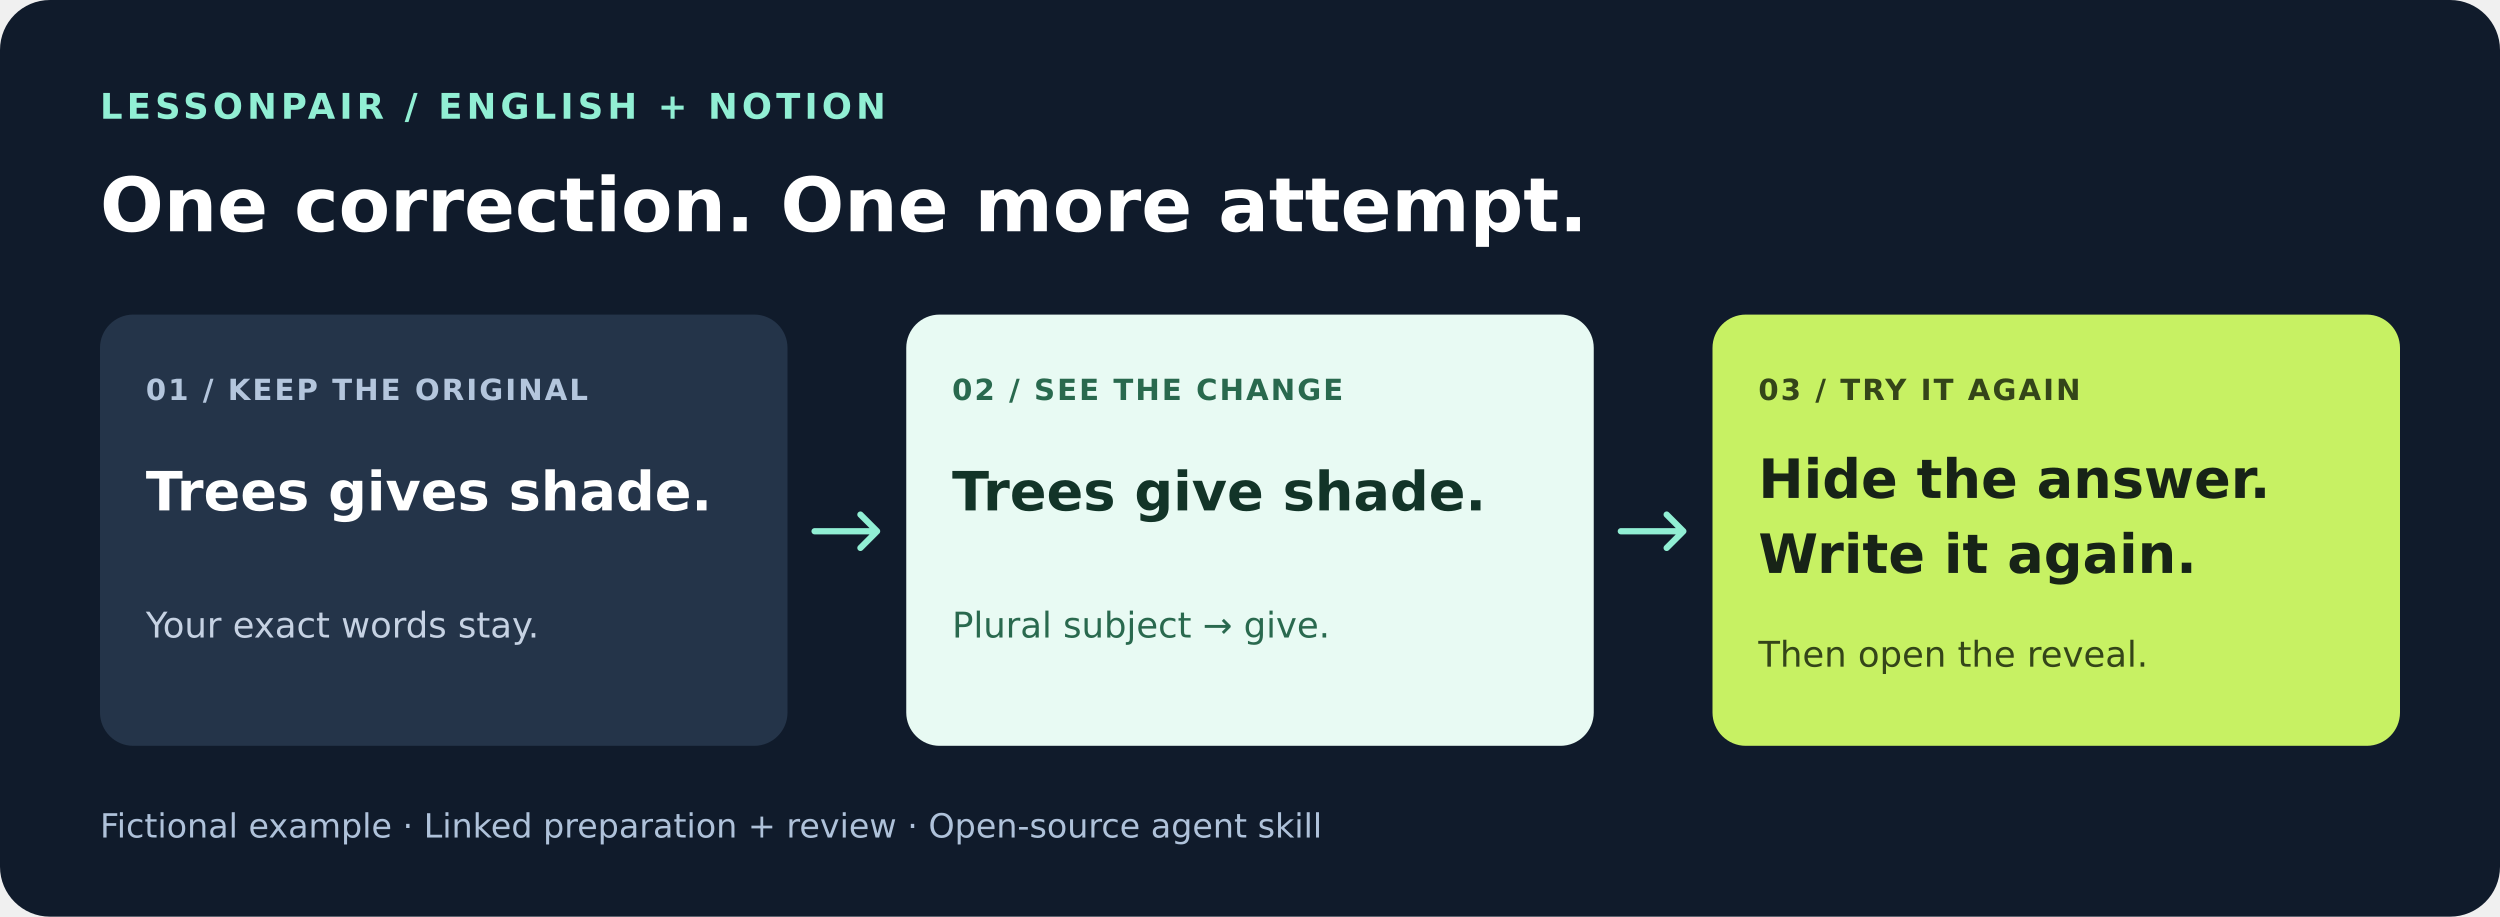
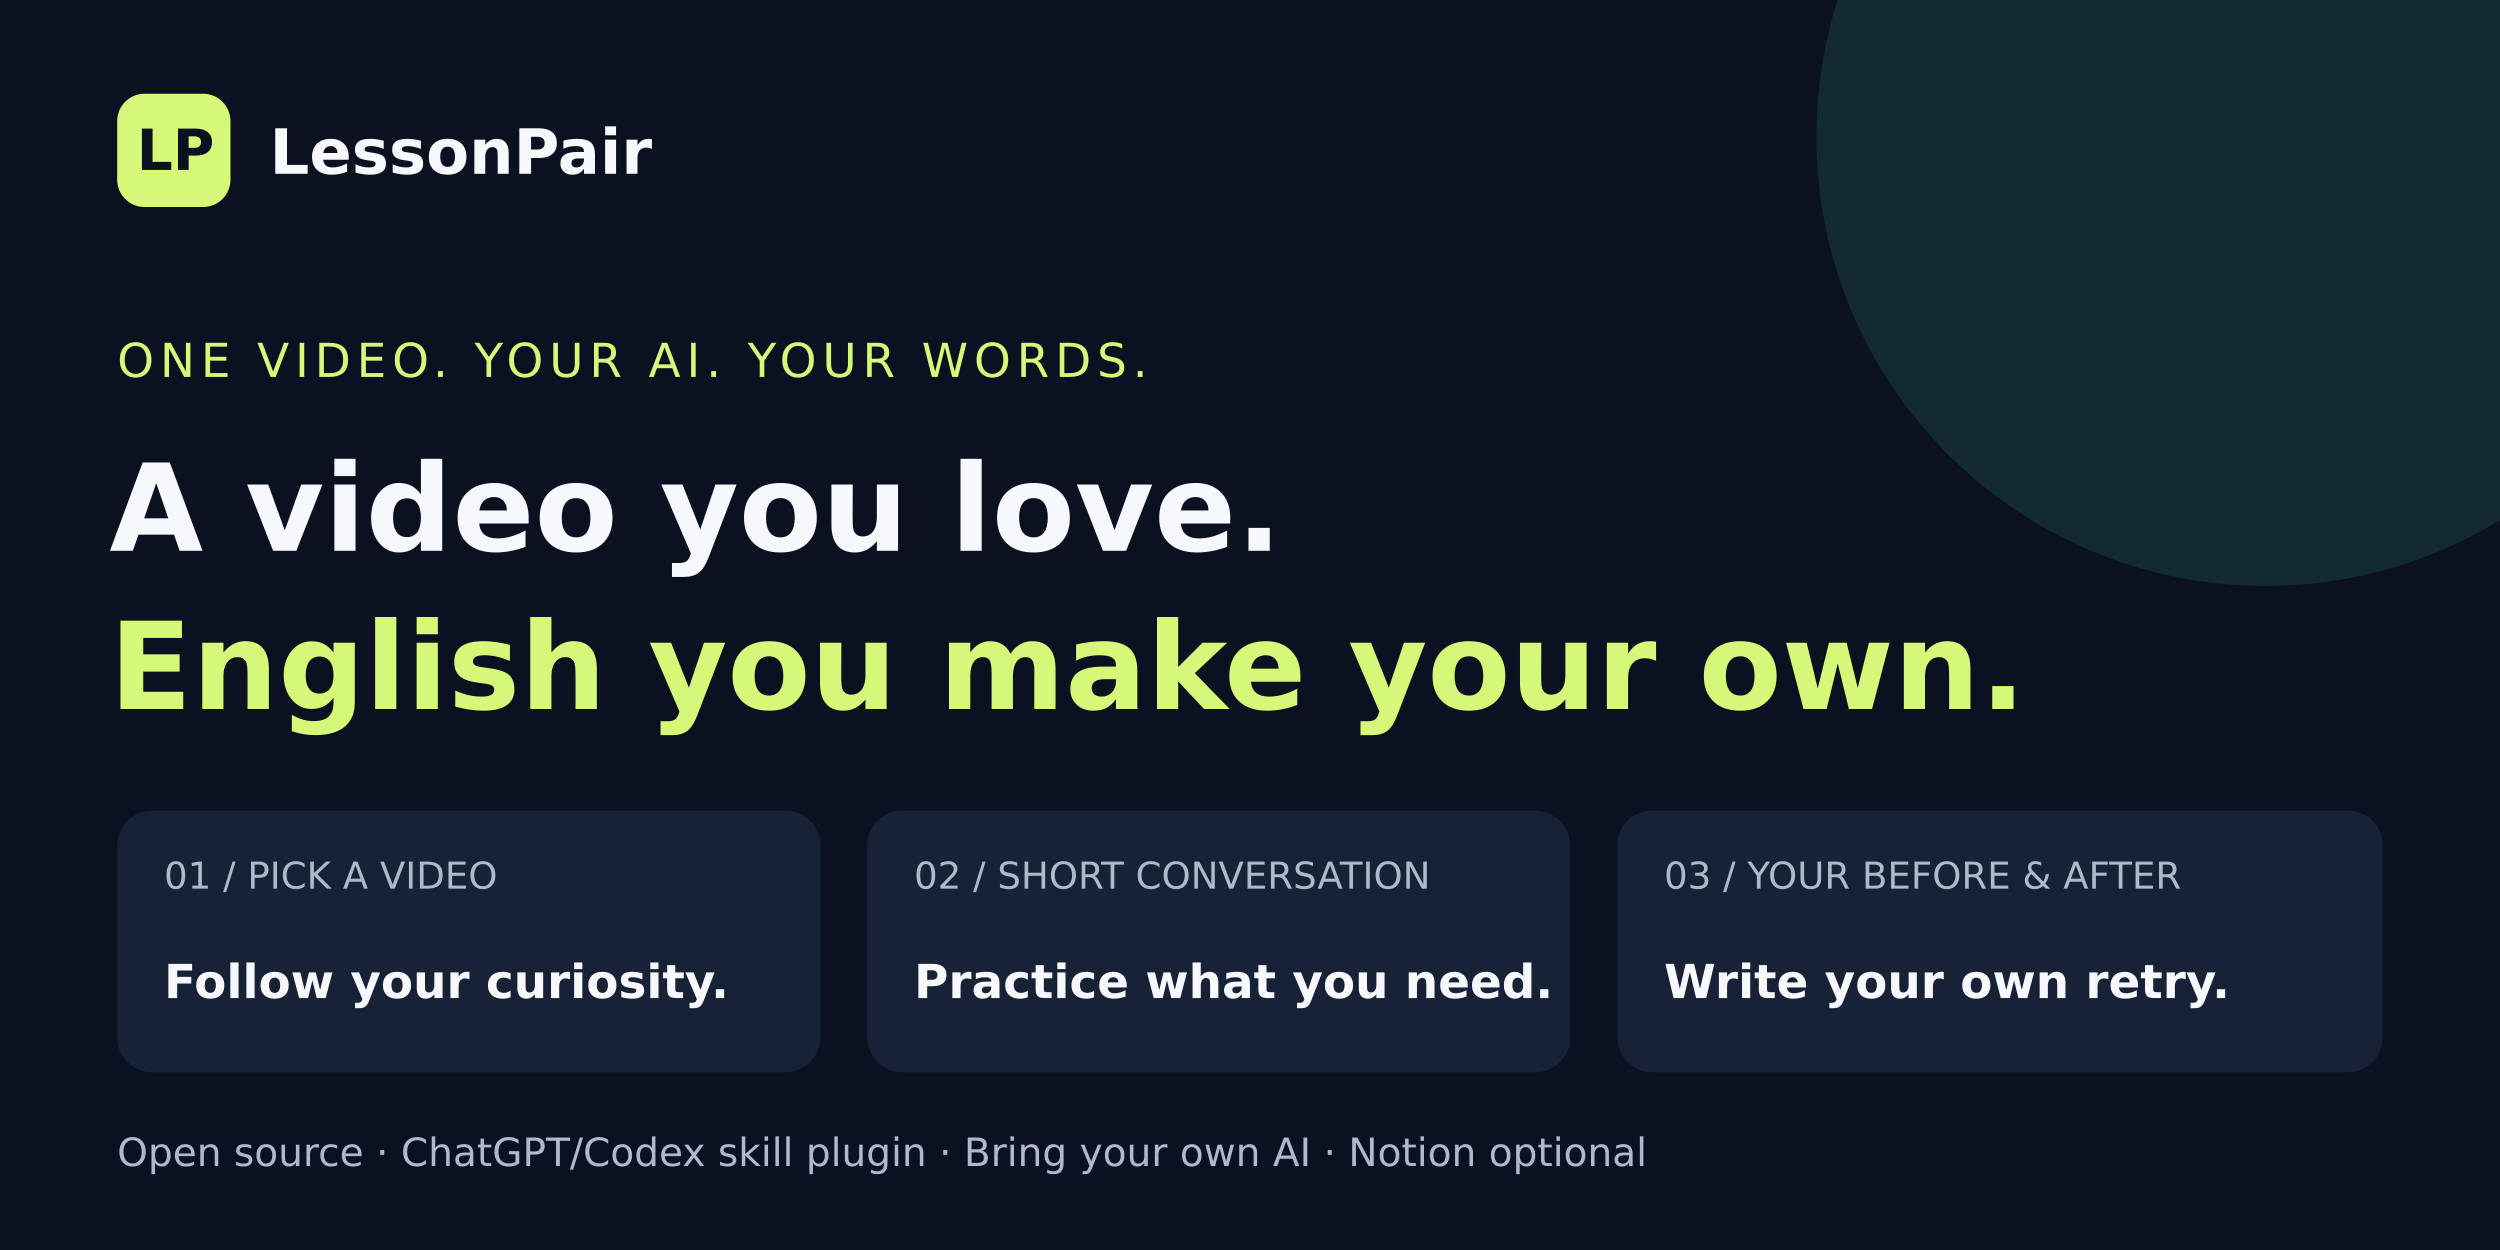
- <svg xmlns="http://www.w3.org/2000/svg" width="1200" height="440" viewBox="0 0 1200 440" role="img" aria-labelledby="title desc">
-   <rect width="1200" height="440" rx="24" fill="#101b2b" />
-   <text x="48" y="57" font-family="DejaVu Sans,sans-serif" font-size="17" font-weight="700" letter-spacing="2" fill="#91efd4">LESSONPAIR / ENGLISH + NOTION</text>
-   <text x="48" y="111" font-family="DejaVu Sans,sans-serif" font-size="36" font-weight="700" fill="#ffffff">One correction. One more attempt.</text>
-   <rect x="48" y="151" width="330" height="207" rx="16" fill="#243449" />
-   <rect x="435" y="151" width="330" height="207" rx="16" fill="#e8faf3" />
-   <rect x="822" y="151" width="330" height="207" rx="16" fill="#c7f163" />
-   <g font-family="DejaVu Sans,sans-serif">
-     <text x="70" y="192" font-size="14" font-weight="700" letter-spacing="1" fill="#b4c6dd">01 / KEEP THE ORIGINAL</text>
-     <text x="70" y="245" font-size="26" font-weight="700" fill="#ffffff">Trees gives shade.</text>
-     <text x="70" y="306" font-size="17" fill="#c6d2e3">Your exact words stay.</text>
-     <text x="457" y="192" font-size="14" font-weight="700" letter-spacing="1" fill="#29694e">02 / SEE THE CHANGE</text>
-     <text x="457" y="245" font-size="26" font-weight="700" fill="#123428">Trees give shade.</text>
-     <text x="457" y="306" font-size="17" fill="#29694e">Plural subject → give.</text>
-     <text x="844" y="192" font-size="14" font-weight="700" letter-spacing="1" fill="#344519">03 / TRY IT AGAIN</text>
-     <text x="844" y="239" font-size="26" font-weight="700" fill="#172317">Hide the answer.</text>
-     <text x="844" y="275" font-size="26" font-weight="700" fill="#172317">Write it again.</text>
-     <text x="844" y="320" font-size="17" fill="#344519">Then open the reveal.</text>
-     <text x="48" y="402" font-size="16" fill="#afc2da">Fictional example · Linked preparation + review · Open-source agent skill</text>
+ <svg xmlns="http://www.w3.org/2000/svg" width="1280" height="640" viewBox="0 0 1280 640" role="img" aria-labelledby="title desc">
+   <rect width="1280" height="640" fill="#0b1120" />
+   <circle cx="1160" cy="70" r="230" fill="#122b30" />
+   <rect x="60" y="48" width="58" height="58" rx="14" fill="#d6f879" />
+   <text x="70" y="87" font-family="DejaVu Sans,sans-serif" font-size="29" font-weight="700" fill="#0b1120">LP</text>
+   <text x="138" y="89" font-family="DejaVu Sans,sans-serif" font-size="32" font-weight="700" fill="#f6f8fc">LessonPair</text>
+   <text x="60" y="193" font-family="DejaVu Sans,sans-serif" font-size="24" letter-spacing="3" fill="#d6f879">ONE VIDEO. YOUR AI. YOUR WORDS.</text>
+   <text x="56" y="282" font-family="DejaVu Sans,sans-serif" font-size="62" font-weight="700" fill="#f6f8fc">A video you love.</text>
+   <text x="56" y="363" font-family="DejaVu Sans,sans-serif" font-size="62" font-weight="700" fill="#d6f879">English you make your own.</text>
+   <rect x="60" y="415" width="360" height="134" rx="18" fill="#172236" />
+   <rect x="444" y="415" width="360" height="134" rx="18" fill="#172236" />
+   <rect x="828" y="415" width="392" height="134" rx="18" fill="#172236" />
+   <g font-family="DejaVu Sans,sans-serif" font-size="19" fill="#aeb9cb">
+     <text x="84" y="455">01 / PICK A VIDEO</text>
+     <text x="468" y="455">02 / SHORT CONVERSATION</text>
+     <text x="852" y="455">03 / YOUR BEFORE &amp; AFTER</text>
  </g>
-   <path d="M391 255h30m-8-8 8 8-8 8M778 255h30m-8-8 8 8-8 8" stroke="#91efd4" stroke-width="3" fill="none" stroke-linecap="round" stroke-linejoin="round" />
+   <g font-family="DejaVu Sans,sans-serif" font-size="24" font-weight="700" fill="#f6f8fc">
+     <text x="84" y="511">Follow your curiosity.</text>
+     <text x="468" y="511">Practice what you need.</text>
+     <text x="852" y="511">Write your own retry.</text>
+   </g>
+   <text x="60" y="597" font-family="DejaVu Sans,sans-serif" font-size="20" fill="#aeb9cb">Open source · ChatGPT/Codex skill plugin · Bring your own AI · Notion optional</text>
</svg>
